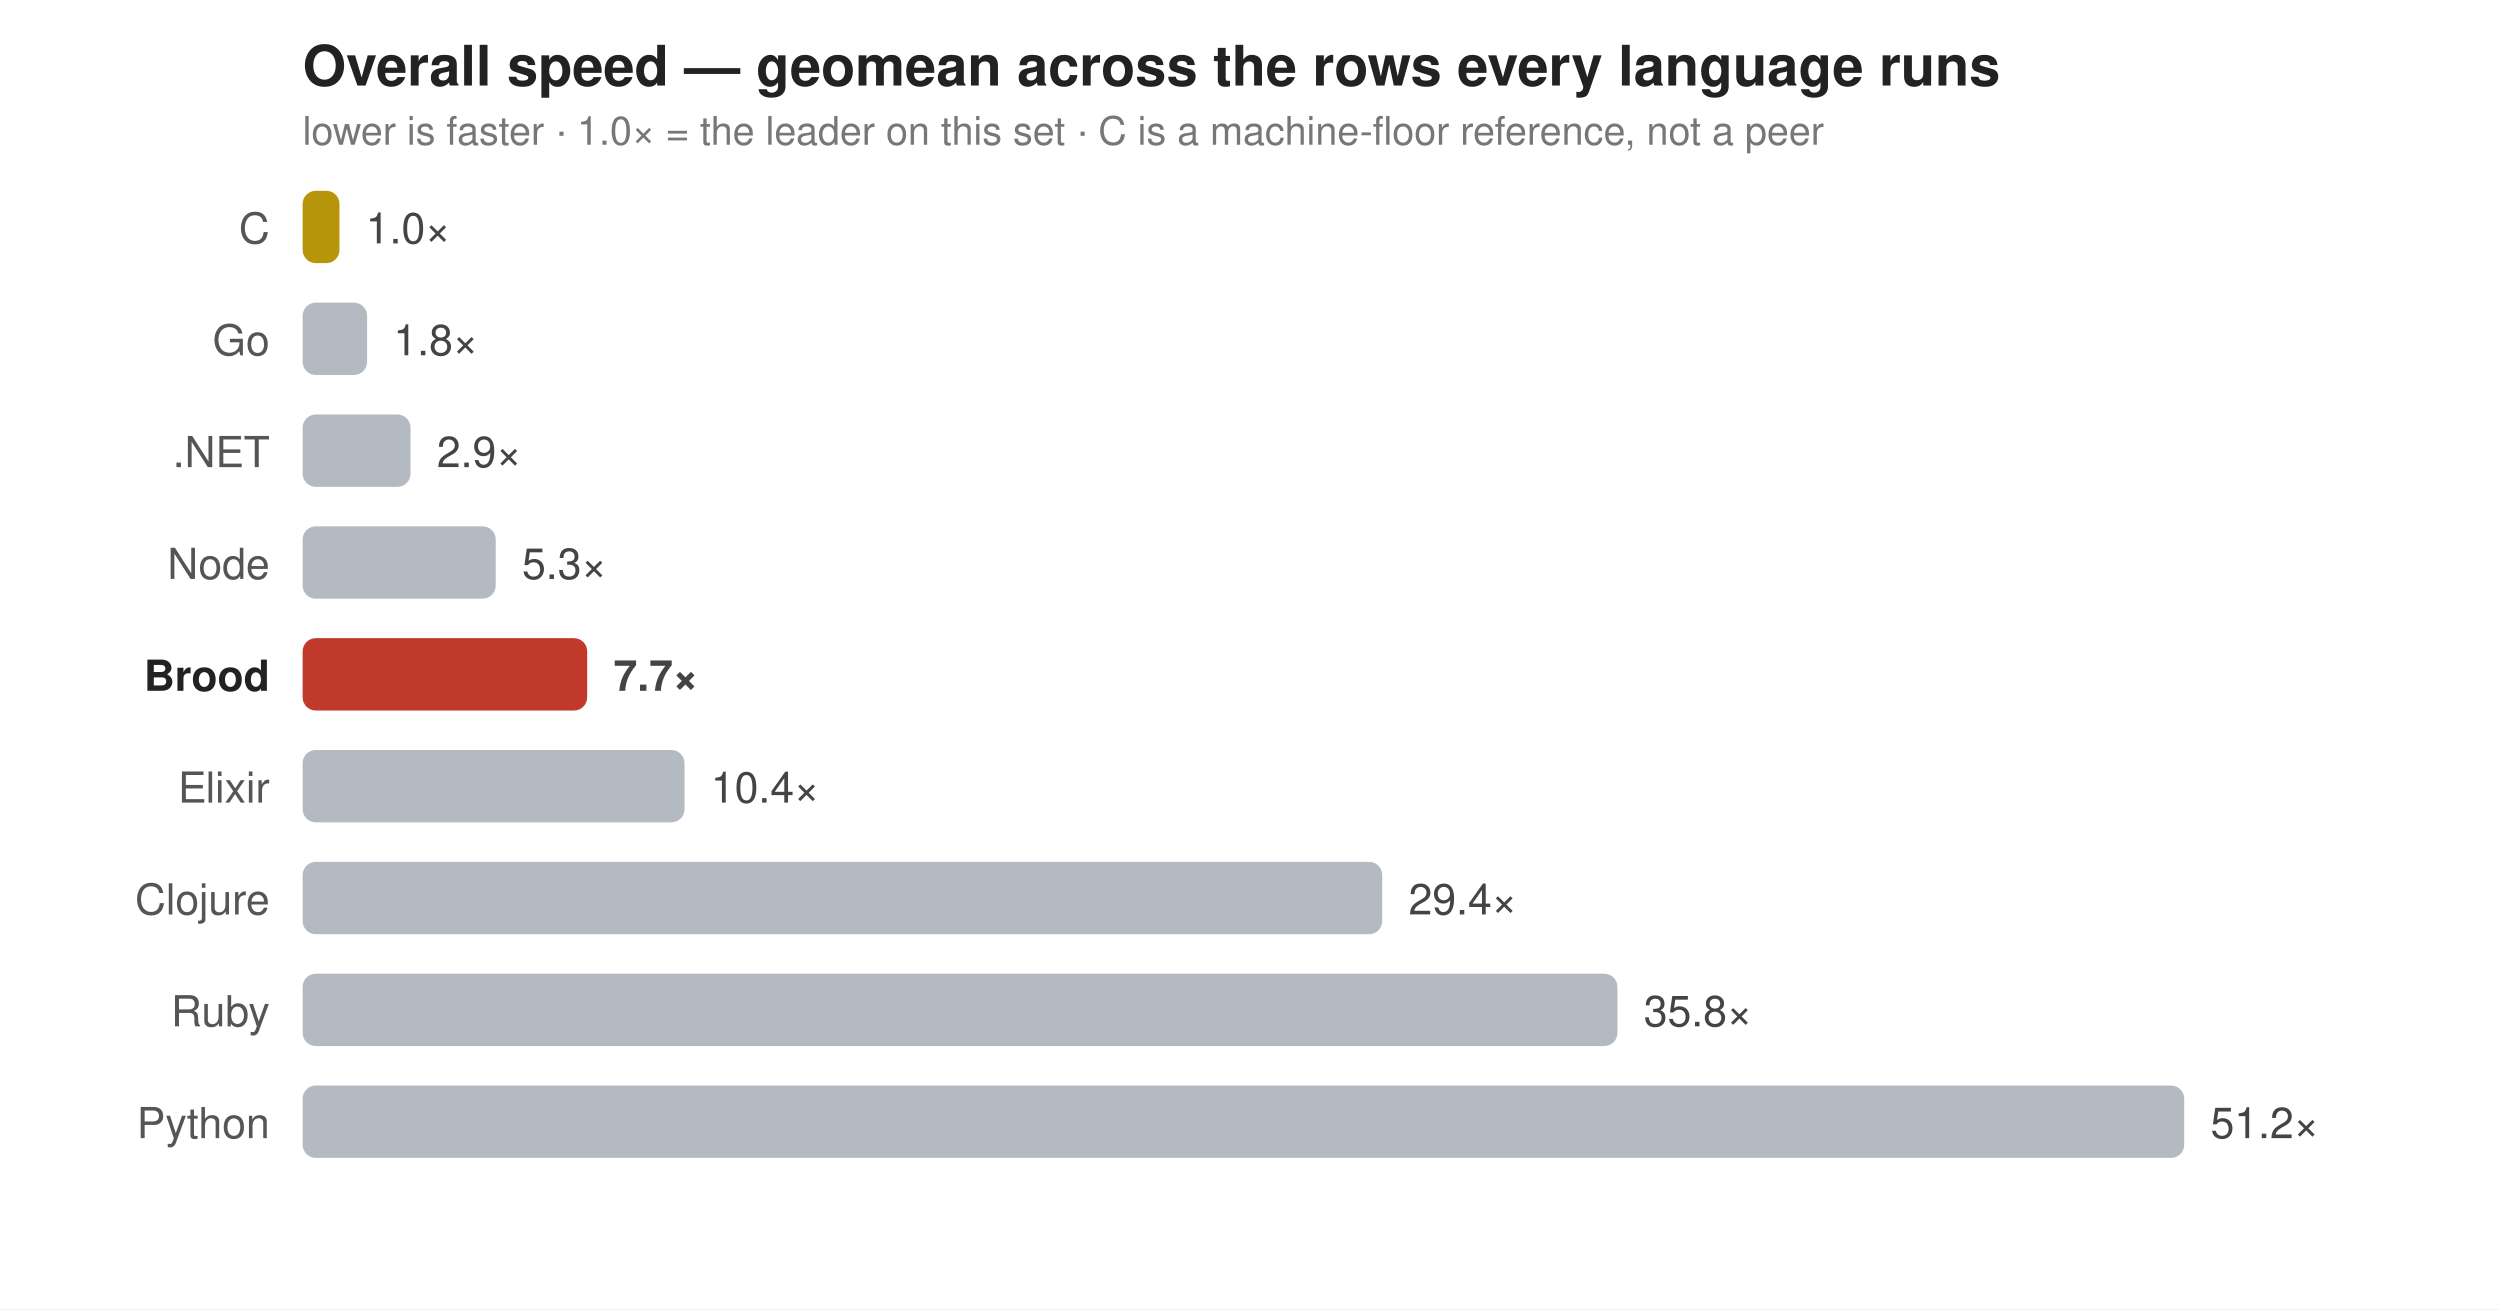
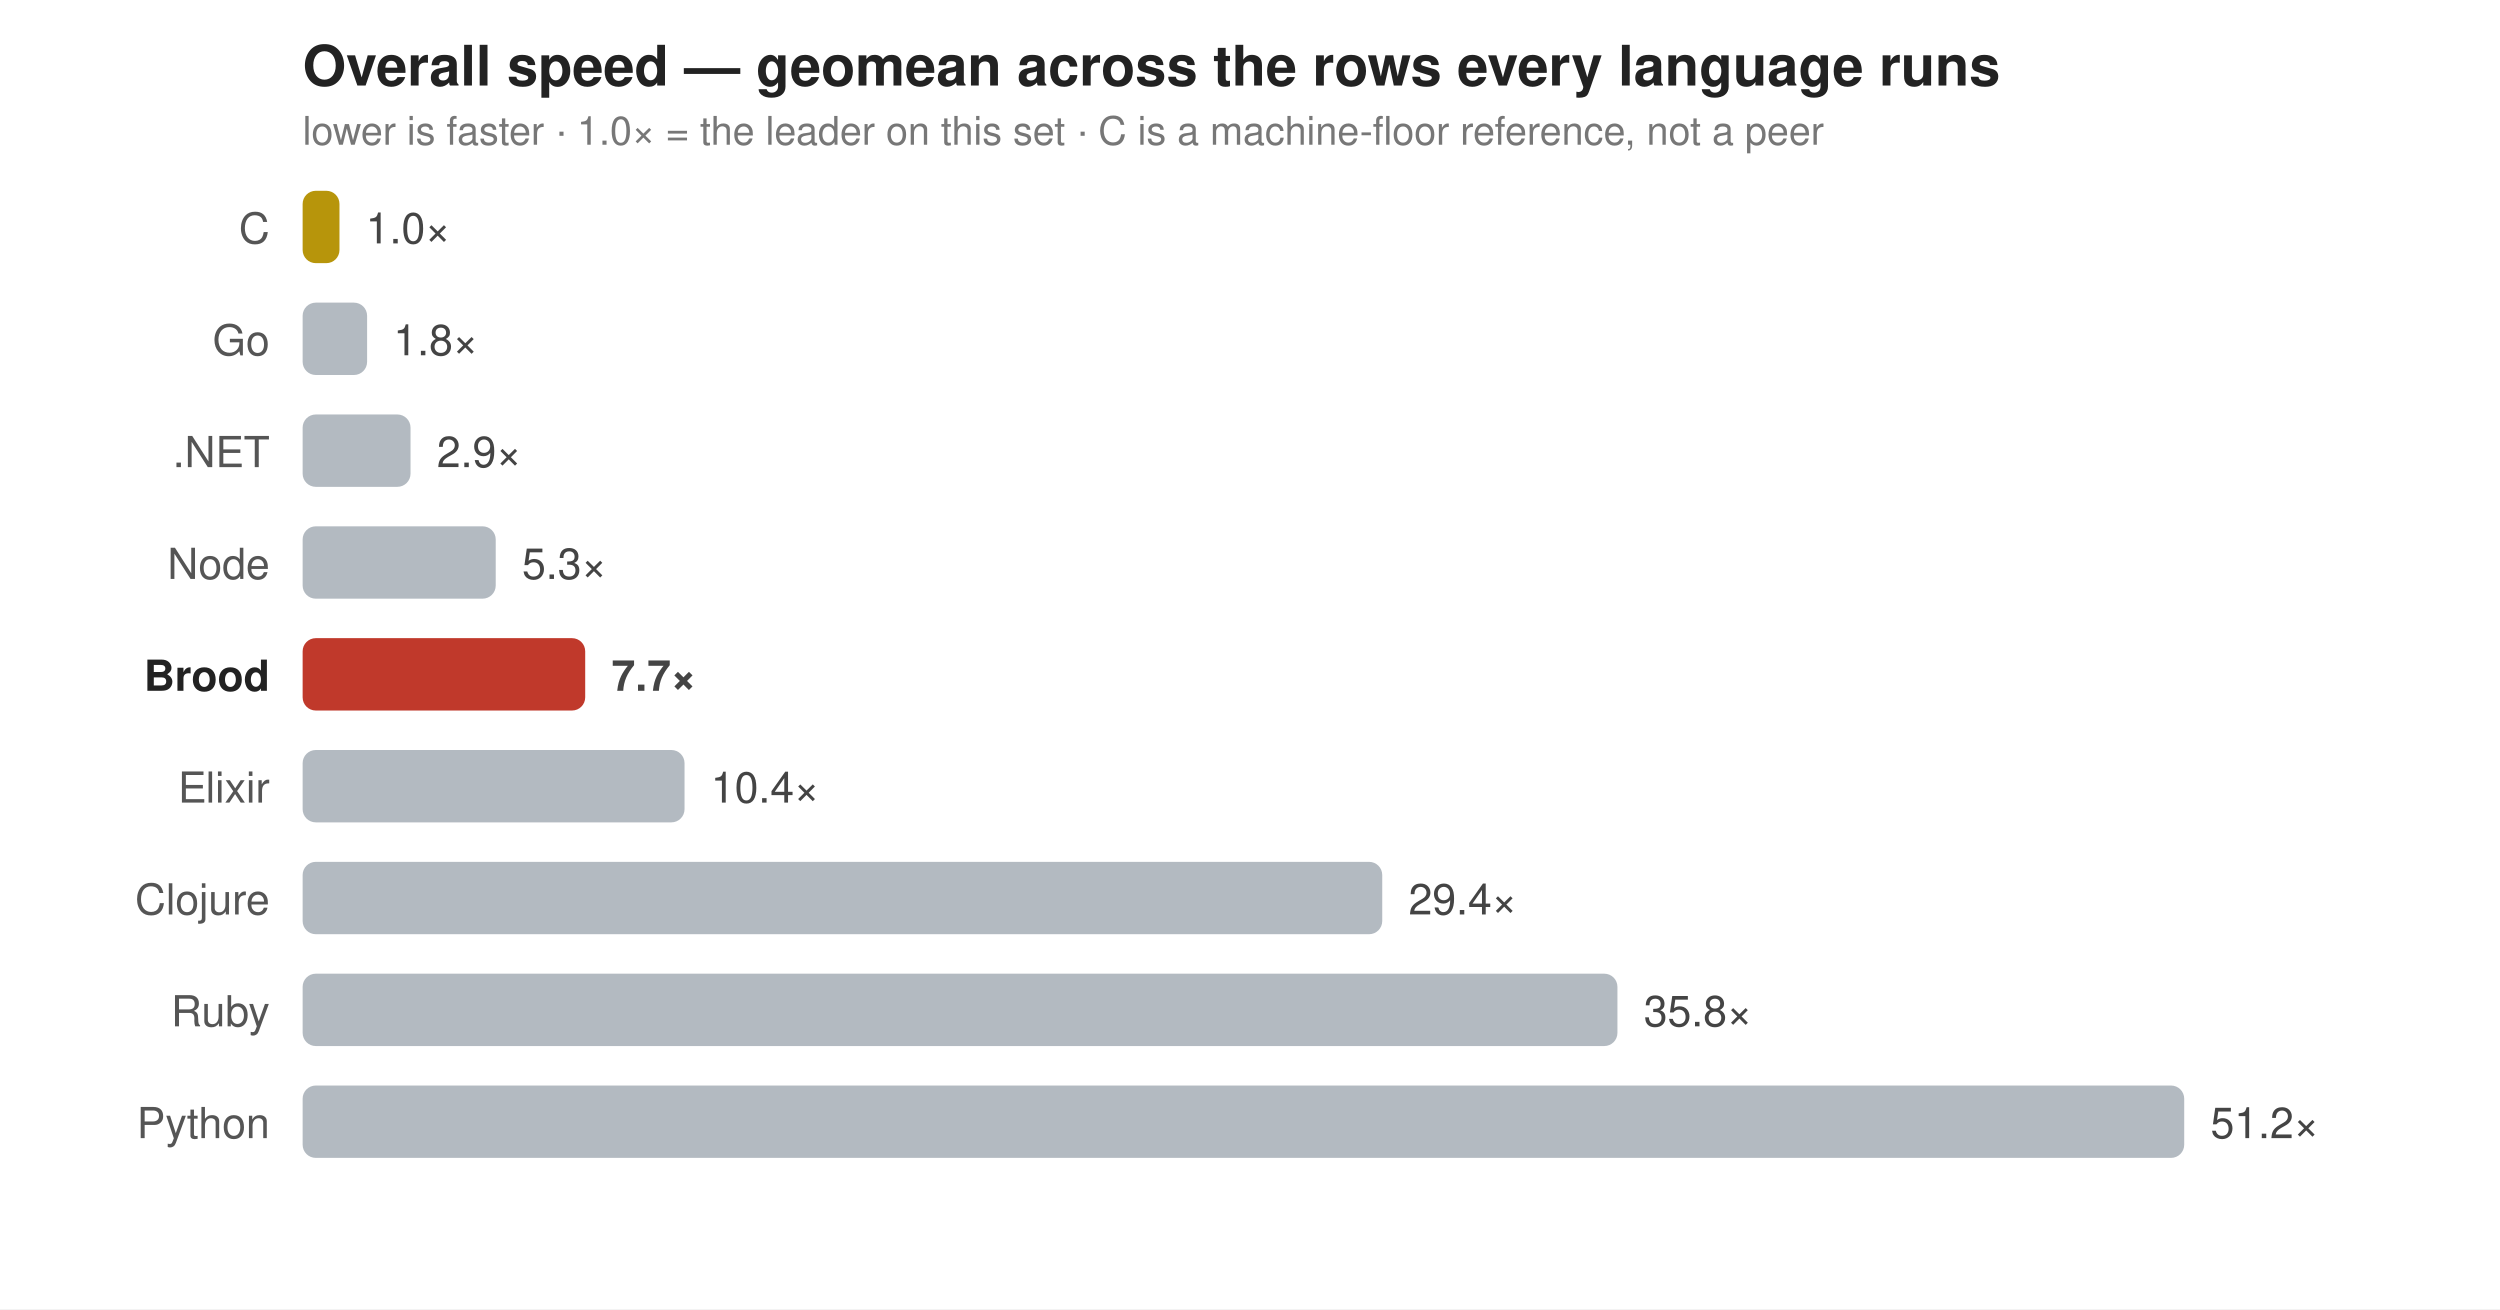
<svg xmlns="http://www.w3.org/2000/svg" width="760" height="398" viewBox="0 0 760 398" font-family="system-ui,Segoe UI,Helvetica,Arial,sans-serif">
  <rect width="760" height="398" fill="#ffffff" />
  <text x="92" y="26" font-size="17" font-weight="700" fill="#222">Overall speed — geomean across the rows every language runs</text>
  <text x="92" y="44" font-size="12" fill="#777">lower is faster · 1.0× = the leader on this set · C is a machine-floor reference, not a peer</text>
  <rect x="92" y="58" width="11.2" height="22" rx="4" fill="#b7950b" />
  <text x="82" y="74" text-anchor="end" font-size="13" font-weight="500" fill="#555">C</text>
  <text x="111.2" y="74" font-size="13" font-weight="400" fill="#444">1.0×</text>
  <rect x="92" y="92" width="19.6" height="22" rx="4" fill="#b3bac1" />
  <text x="82" y="108" text-anchor="end" font-size="13" font-weight="500" fill="#555">Go</text>
  <text x="119.6" y="108" font-size="13" font-weight="400" fill="#444">1.8×</text>
  <rect x="92" y="126" width="32.8" height="22" rx="4" fill="#b3bac1" />
  <text x="82" y="142" text-anchor="end" font-size="13" font-weight="500" fill="#555">.NET</text>
  <text x="132.8" y="142" font-size="13" font-weight="400" fill="#444">2.9×</text>
  <rect x="92" y="160" width="58.7" height="22" rx="4" fill="#b3bac1" />
  <text x="82" y="176" text-anchor="end" font-size="13" font-weight="500" fill="#555">Node</text>
  <text x="158.7" y="176" font-size="13" font-weight="400" fill="#444">5.3×</text>
-   <rect x="92" y="194" width="86.5" height="22" rx="4" fill="#c0392b" />
+   <rect x="92" y="194" width="85.9" height="22" rx="4" fill="#c0392b" />
  <text x="82" y="210" text-anchor="end" font-size="13" font-weight="700" fill="#222">Brood</text>
-   <text x="186.5" y="210" font-size="13" font-weight="700" fill="#444">7.7×</text>
+   <text x="185.9" y="210" font-size="13" font-weight="700" fill="#444">7.7×</text>
  <rect x="92" y="228" width="116.1" height="22" rx="4" fill="#b3bac1" />
  <text x="82" y="244" text-anchor="end" font-size="13" font-weight="500" fill="#555">Elixir</text>
  <text x="216.1" y="244" font-size="13" font-weight="400" fill="#444">10.4×</text>
  <rect x="92" y="262" width="328.2" height="22" rx="4" fill="#b3bac1" />
  <text x="82" y="278" text-anchor="end" font-size="13" font-weight="500" fill="#555">Clojure</text>
  <text x="428.2" y="278" font-size="13" font-weight="400" fill="#444">29.4×</text>
  <rect x="92" y="296" width="399.7" height="22" rx="4" fill="#b3bac1" />
  <text x="82" y="312" text-anchor="end" font-size="13" font-weight="500" fill="#555">Ruby</text>
  <text x="499.7" y="312" font-size="13" font-weight="400" fill="#444">35.8×</text>
  <rect x="92" y="330" width="572.0" height="22" rx="4" fill="#b3bac1" />
  <text x="82" y="346" text-anchor="end" font-size="13" font-weight="500" fill="#555">Python</text>
  <text x="672.0" y="346" font-size="13" font-weight="400" fill="#444">51.2×</text>
</svg>
